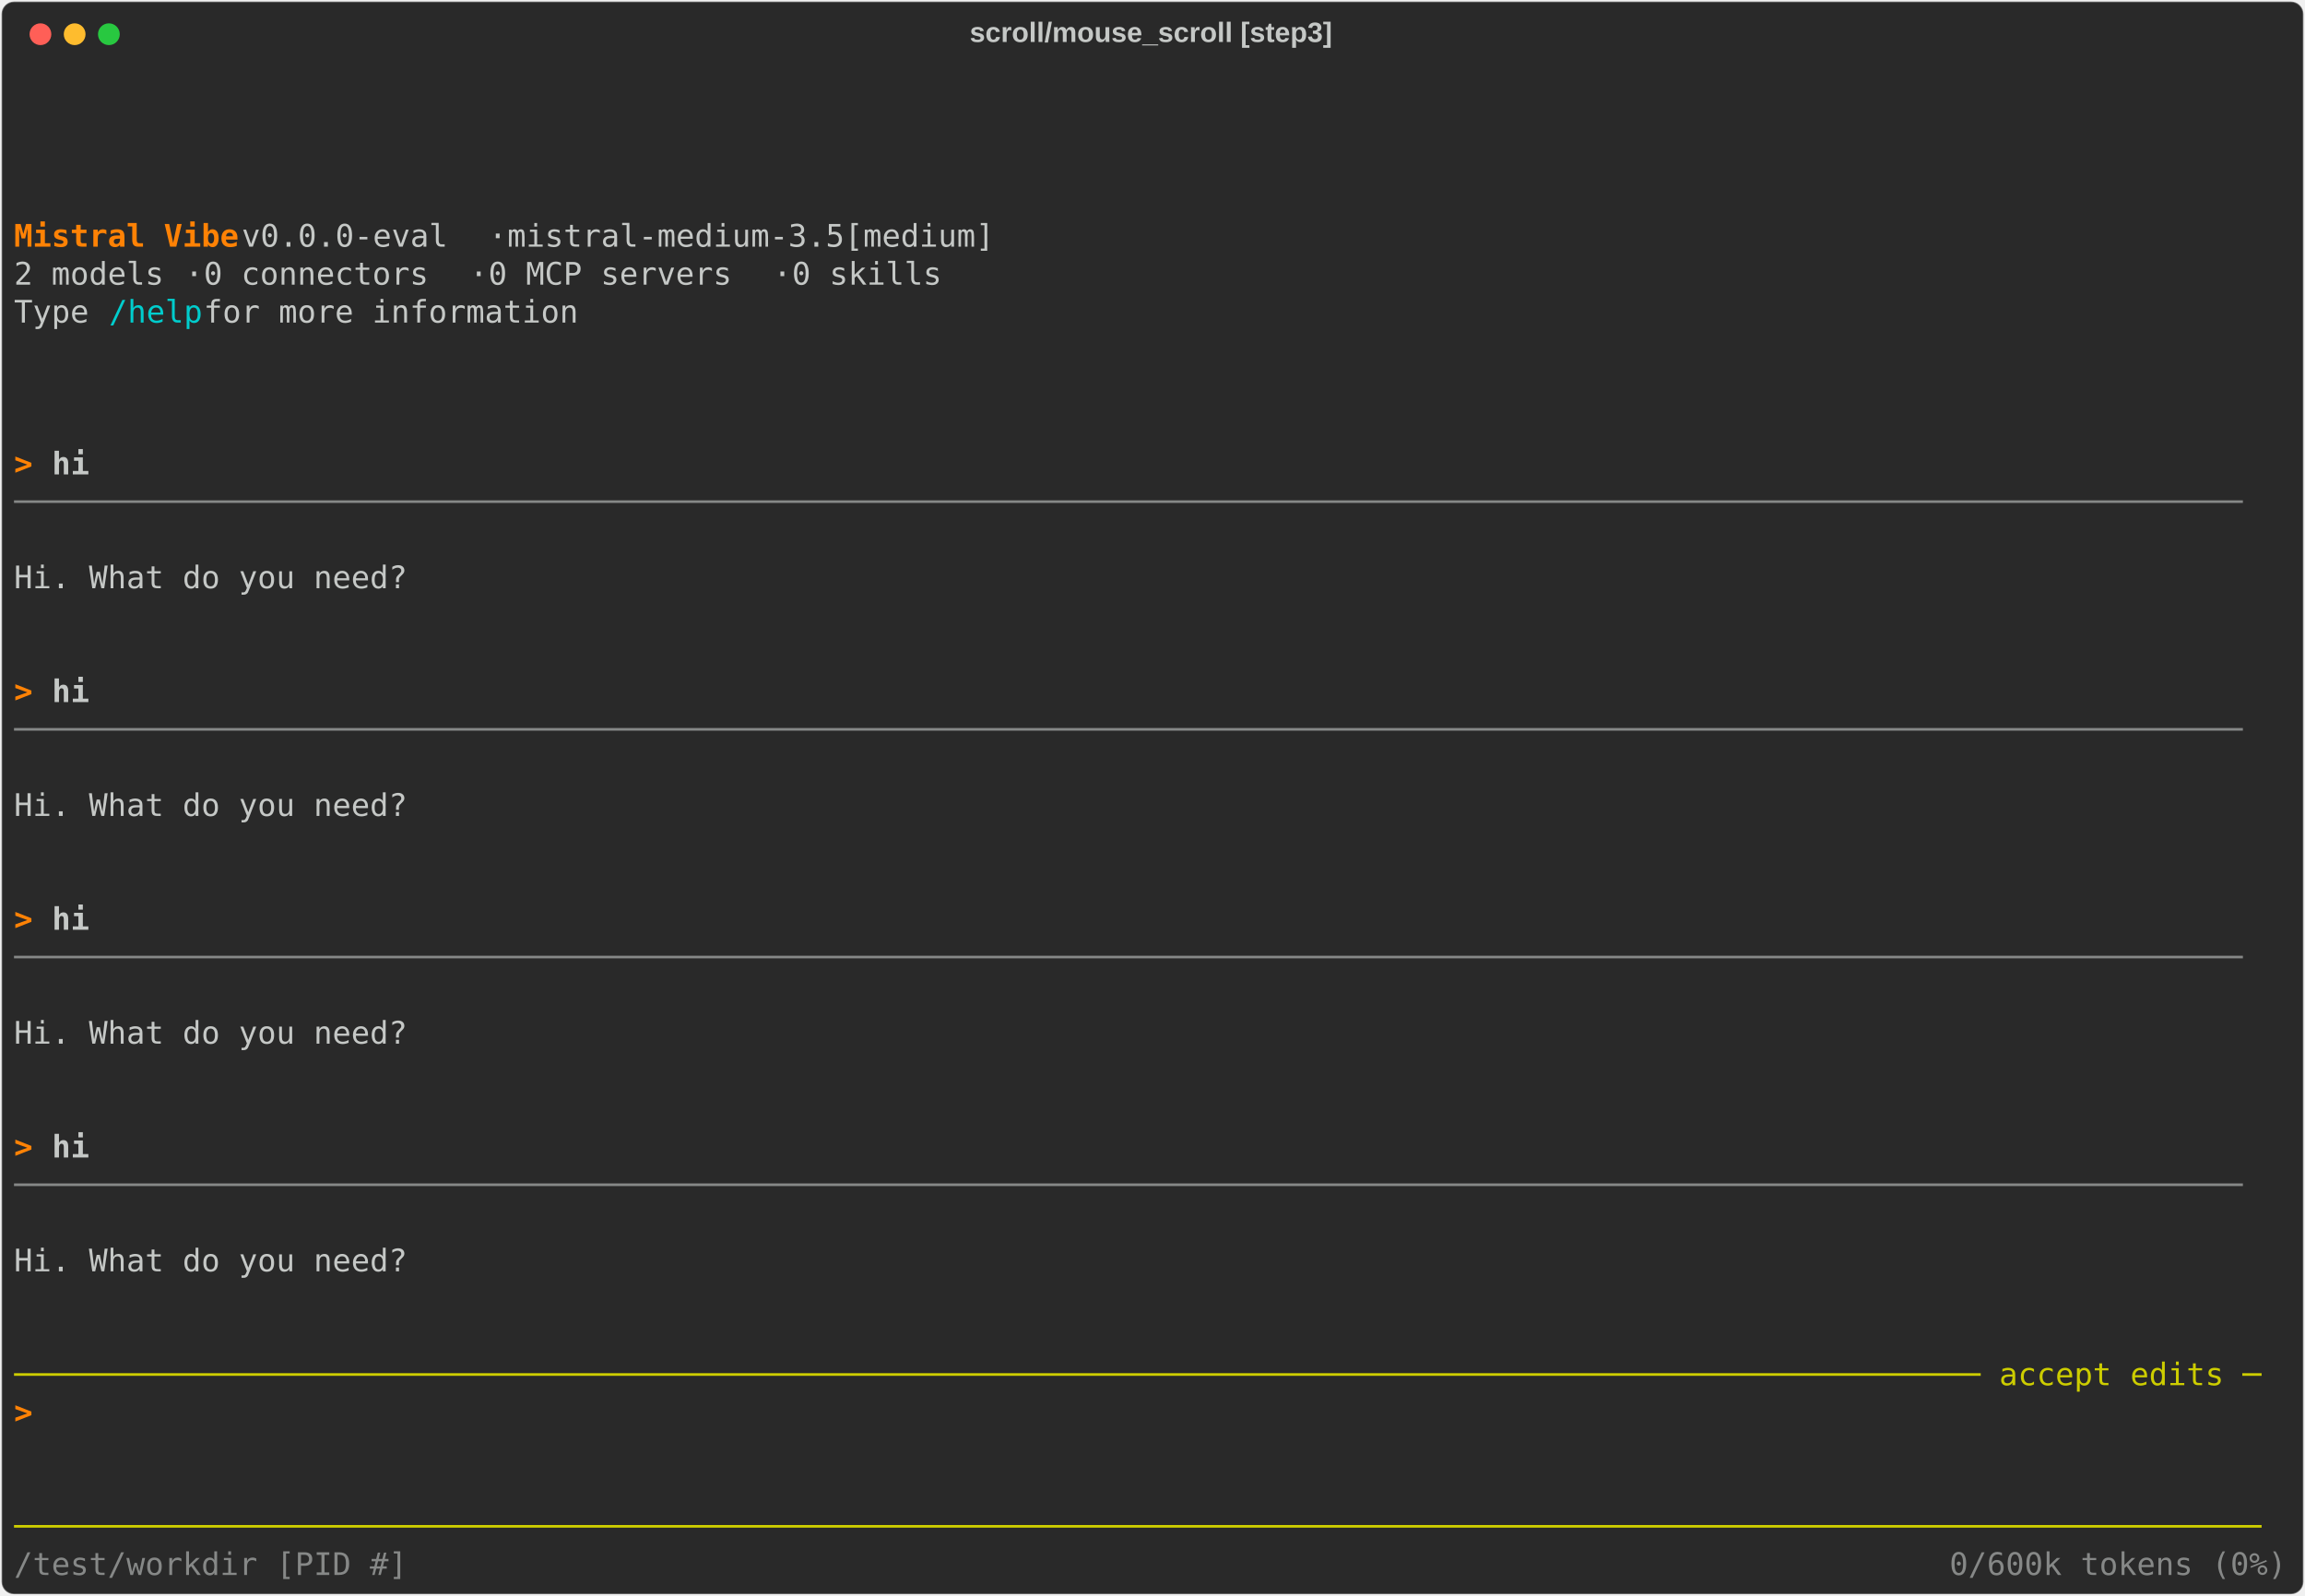
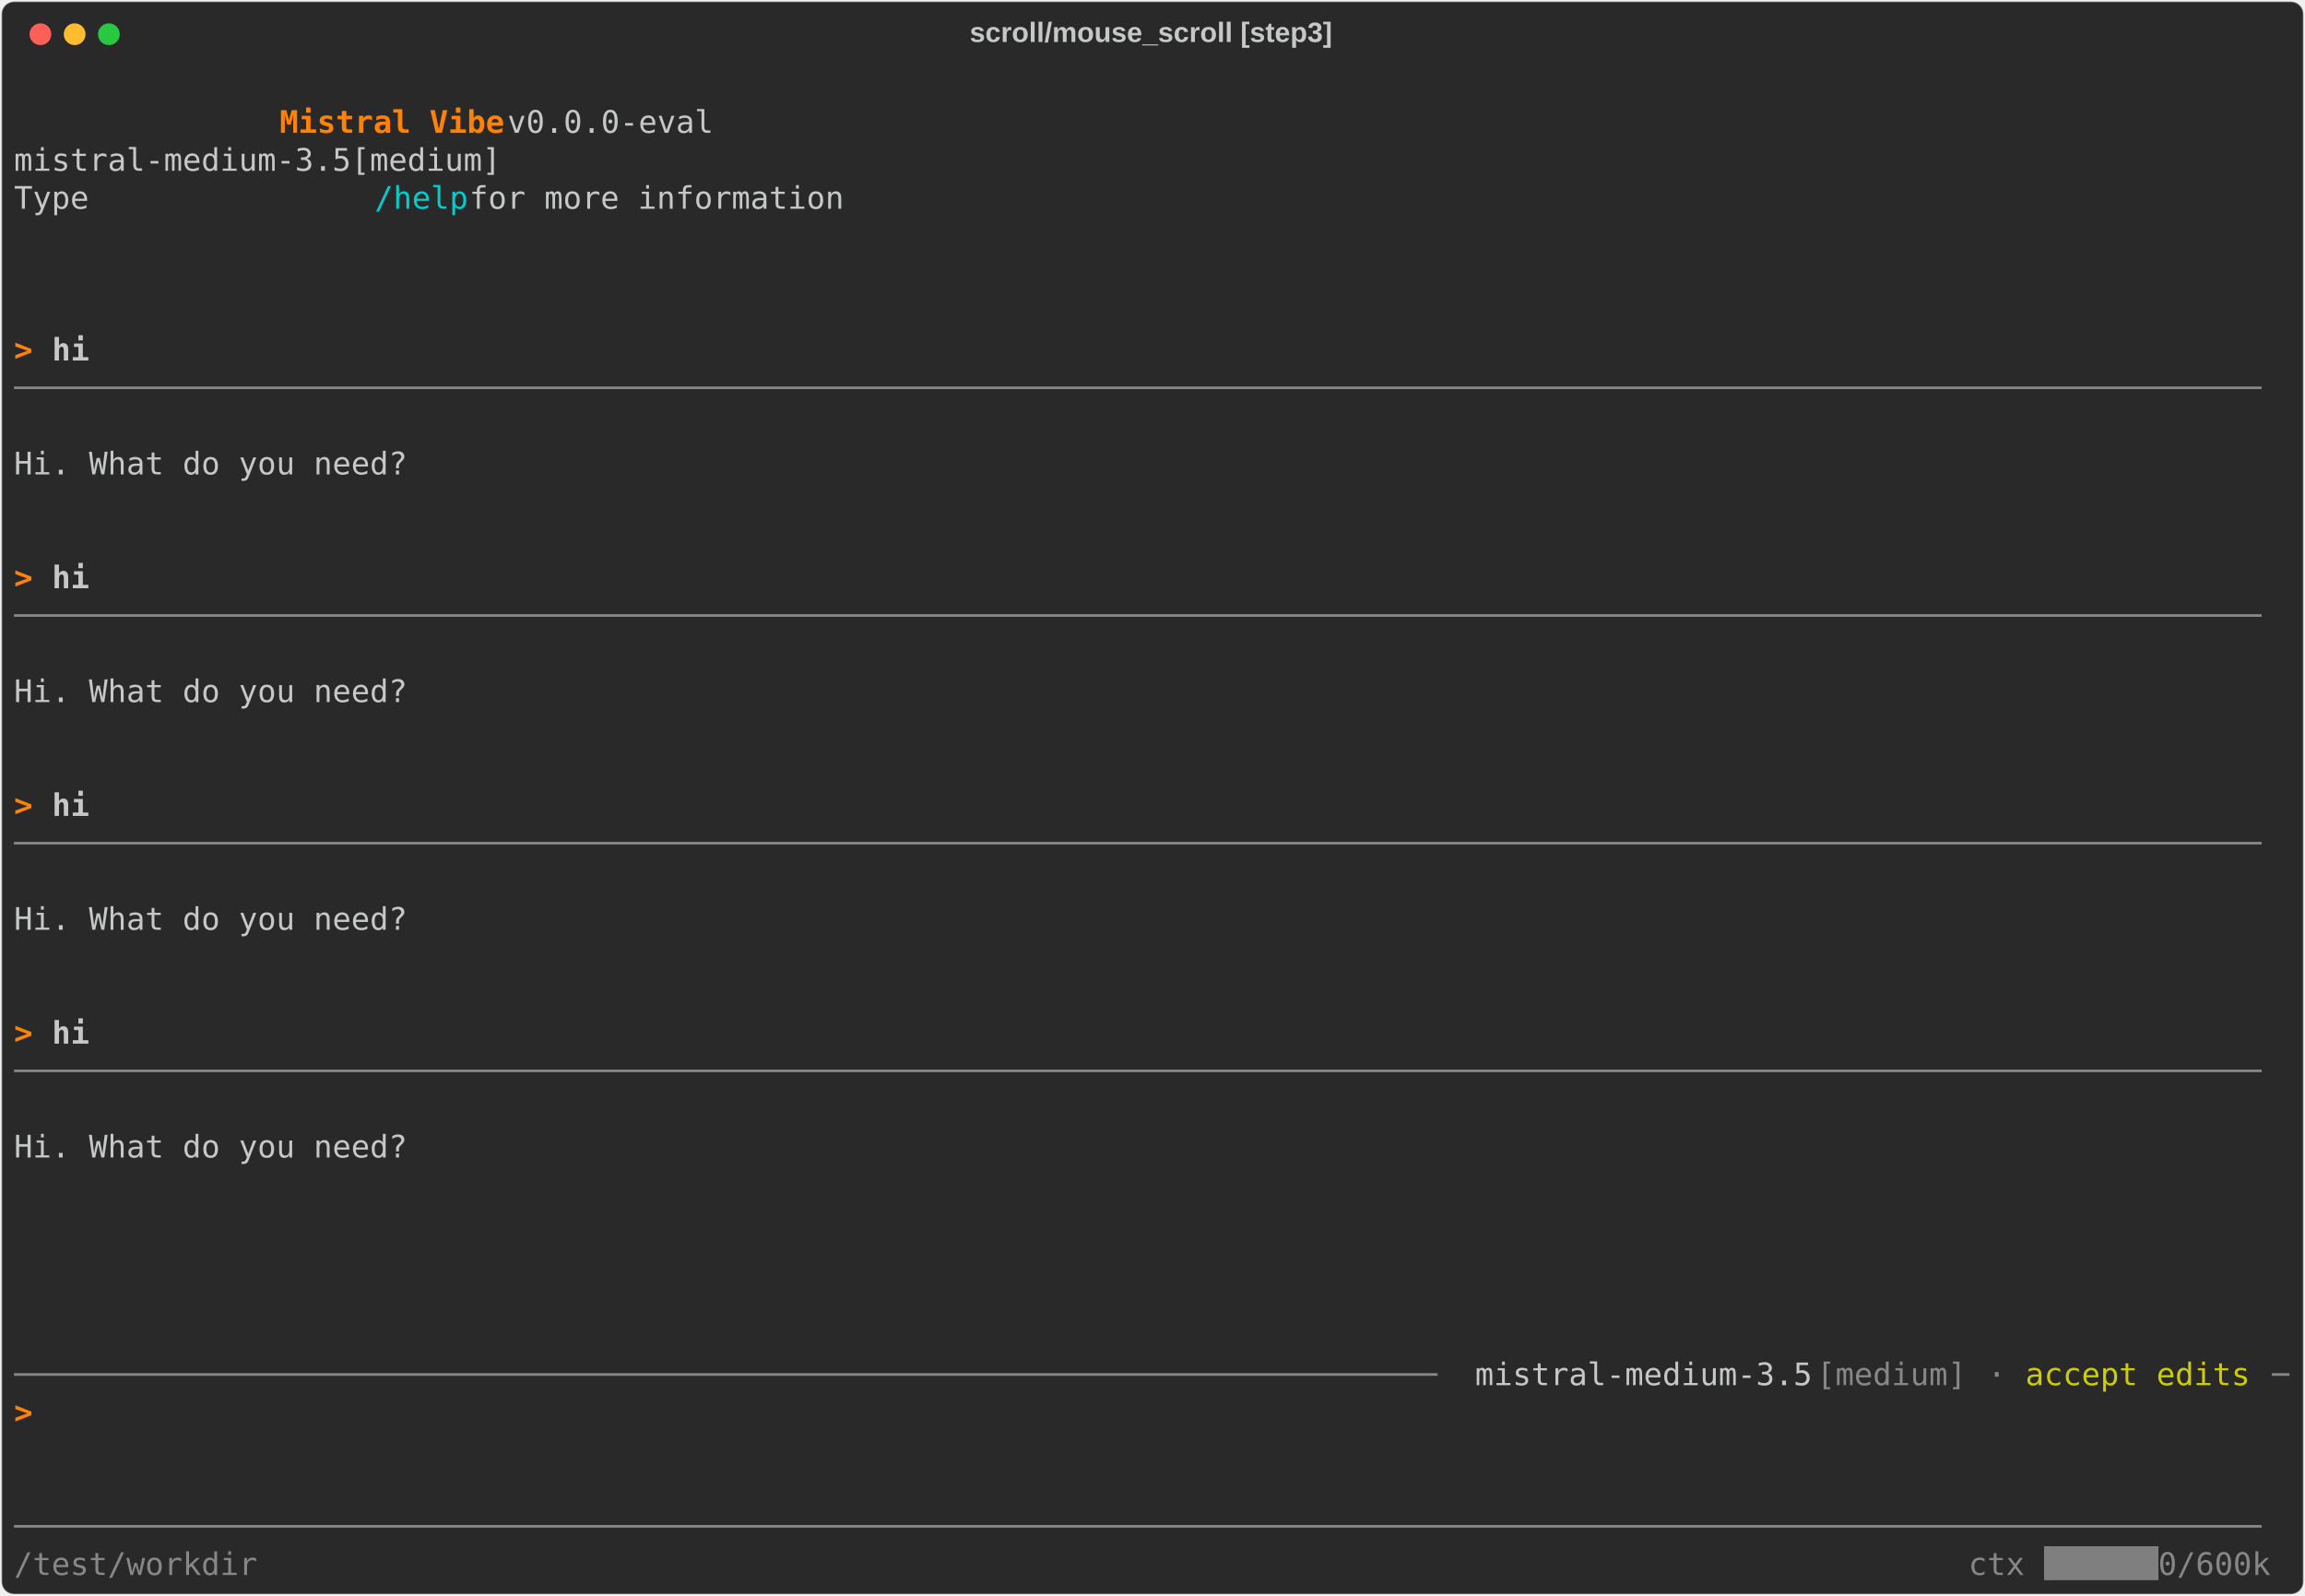
<svg xmlns="http://www.w3.org/2000/svg" class="rich-terminal" viewBox="0 0 1482 1026.0">
  <style>

    @font-face {
        font-family: "Fira Code";
        src: local("FiraCode-Regular"),
                url("https://cdnjs.cloudflare.com/ajax/libs/firacode/6.2.0/woff2/FiraCode-Regular.woff2") format("woff2"),
                url("https://cdnjs.cloudflare.com/ajax/libs/firacode/6.2.0/woff/FiraCode-Regular.woff") format("woff");
        font-style: normal;
        font-weight: 400;
    }
    @font-face {
        font-family: "Fira Code";
        src: local("FiraCode-Bold"),
                url("https://cdnjs.cloudflare.com/ajax/libs/firacode/6.2.0/woff2/FiraCode-Bold.woff2") format("woff2"),
                url("https://cdnjs.cloudflare.com/ajax/libs/firacode/6.2.0/woff/FiraCode-Bold.woff") format("woff");
        font-style: bold;
        font-weight: 700;
    }

    .vibe-matrix {
        font-family: Fira Code, monospace;
        font-size: 20px;
        line-height: 24.4px;
        font-variant-east-asian: full-width;
    }

    .vibe-title {
        font-size: 18px;
        font-weight: bold;
        font-family: arial;
    }

    .vibe-r1 { fill: #c5c8c6 }
- .vibe-r2 { fill: #ff8205;font-weight: bold }
+ .vibe-r2 { fill: #ff8204;font-weight: bold }
.vibe-r3 { fill: #00cdcd }
.vibe-r4 { fill: #c5c8c6;font-weight: bold }
.vibe-r5 { fill: #868887 }
.vibe-r6 { fill: #cdcd00 }
.vibe-r7 { fill: #000000 }
+ .vibe-r8 { fill: #ffffff }
    </style>
  <defs>
    <clipPath id="vibe-clip-terminal">
      <rect x="0" y="0" width="1463.0" height="975.0" />
    </clipPath>
    <clipPath id="vibe-line-0">
      <rect x="0" y="1.5" width="1464" height="24.65" />
    </clipPath>
    <clipPath id="vibe-line-1">
      <rect x="0" y="25.9" width="1464" height="24.65" />
    </clipPath>
    <clipPath id="vibe-line-2">
      <rect x="0" y="50.3" width="1464" height="24.65" />
    </clipPath>
    <clipPath id="vibe-line-3">
      <rect x="0" y="74.7" width="1464" height="24.65" />
    </clipPath>
    <clipPath id="vibe-line-4">
      <rect x="0" y="99.1" width="1464" height="24.65" />
    </clipPath>
    <clipPath id="vibe-line-5">
      <rect x="0" y="123.5" width="1464" height="24.65" />
    </clipPath>
    <clipPath id="vibe-line-6">
      <rect x="0" y="147.9" width="1464" height="24.65" />
    </clipPath>
    <clipPath id="vibe-line-7">
      <rect x="0" y="172.3" width="1464" height="24.65" />
    </clipPath>
    <clipPath id="vibe-line-8">
      <rect x="0" y="196.7" width="1464" height="24.65" />
    </clipPath>
    <clipPath id="vibe-line-9">
      <rect x="0" y="221.1" width="1464" height="24.65" />
    </clipPath>
    <clipPath id="vibe-line-10">
      <rect x="0" y="245.5" width="1464" height="24.65" />
    </clipPath>
    <clipPath id="vibe-line-11">
      <rect x="0" y="269.9" width="1464" height="24.65" />
    </clipPath>
    <clipPath id="vibe-line-12">
      <rect x="0" y="294.3" width="1464" height="24.65" />
    </clipPath>
    <clipPath id="vibe-line-13">
      <rect x="0" y="318.7" width="1464" height="24.65" />
    </clipPath>
    <clipPath id="vibe-line-14">
      <rect x="0" y="343.1" width="1464" height="24.65" />
    </clipPath>
    <clipPath id="vibe-line-15">
      <rect x="0" y="367.5" width="1464" height="24.65" />
    </clipPath>
    <clipPath id="vibe-line-16">
      <rect x="0" y="391.9" width="1464" height="24.65" />
    </clipPath>
    <clipPath id="vibe-line-17">
      <rect x="0" y="416.3" width="1464" height="24.65" />
    </clipPath>
    <clipPath id="vibe-line-18">
      <rect x="0" y="440.7" width="1464" height="24.65" />
    </clipPath>
    <clipPath id="vibe-line-19">
      <rect x="0" y="465.1" width="1464" height="24.65" />
    </clipPath>
    <clipPath id="vibe-line-20">
      <rect x="0" y="489.5" width="1464" height="24.65" />
    </clipPath>
    <clipPath id="vibe-line-21">
      <rect x="0" y="513.9" width="1464" height="24.65" />
    </clipPath>
    <clipPath id="vibe-line-22">
      <rect x="0" y="538.3" width="1464" height="24.65" />
    </clipPath>
    <clipPath id="vibe-line-23">
      <rect x="0" y="562.7" width="1464" height="24.65" />
    </clipPath>
    <clipPath id="vibe-line-24">
      <rect x="0" y="587.1" width="1464" height="24.65" />
    </clipPath>
    <clipPath id="vibe-line-25">
      <rect x="0" y="611.5" width="1464" height="24.65" />
    </clipPath>
    <clipPath id="vibe-line-26">
      <rect x="0" y="635.9" width="1464" height="24.65" />
    </clipPath>
    <clipPath id="vibe-line-27">
      <rect x="0" y="660.3" width="1464" height="24.65" />
    </clipPath>
    <clipPath id="vibe-line-28">
      <rect x="0" y="684.7" width="1464" height="24.65" />
    </clipPath>
    <clipPath id="vibe-line-29">
      <rect x="0" y="709.1" width="1464" height="24.65" />
    </clipPath>
    <clipPath id="vibe-line-30">
      <rect x="0" y="733.5" width="1464" height="24.65" />
    </clipPath>
    <clipPath id="vibe-line-31">
      <rect x="0" y="757.9" width="1464" height="24.65" />
    </clipPath>
    <clipPath id="vibe-line-32">
      <rect x="0" y="782.3" width="1464" height="24.65" />
    </clipPath>
    <clipPath id="vibe-line-33">
      <rect x="0" y="806.7" width="1464" height="24.65" />
    </clipPath>
    <clipPath id="vibe-line-34">
      <rect x="0" y="831.1" width="1464" height="24.65" />
    </clipPath>
    <clipPath id="vibe-line-35">
      <rect x="0" y="855.5" width="1464" height="24.65" />
    </clipPath>
    <clipPath id="vibe-line-36">
      <rect x="0" y="879.9" width="1464" height="24.65" />
    </clipPath>
    <clipPath id="vibe-line-37">
      <rect x="0" y="904.3" width="1464" height="24.65" />
    </clipPath>
    <clipPath id="vibe-line-38">
      <rect x="0" y="928.7" width="1464" height="24.65" />
    </clipPath>
  </defs>
  <rect fill="#292929" stroke="rgba(255,255,255,0.35)" stroke-width="1" x="1" y="1" width="1480" height="1024" rx="8" />
  <text class="vibe-title" fill="#c5c8c6" text-anchor="middle" x="740" y="27">scroll/mouse_scroll [step3]</text>
  <g transform="translate(26,22)">
    <circle cx="0" cy="0" r="7" fill="#ff5f57" />
    <circle cx="22" cy="0" r="7" fill="#febc2e" />
    <circle cx="44" cy="0" r="7" fill="#28c840" />
  </g>
  <g transform="translate(9, 41)" clip-path="url(#vibe-clip-terminal)">
+     <rect fill="#7f7f7f" x="1305.4" y="953.1" width="73.2" height="24.65" shape-rendering="crispEdges" />
    <g class="vibe-matrix">
      <text class="vibe-r1" x="1464" y="20" textLength="12.2" clip-path="url(#vibe-line-0)">
</text>
+       <text class="vibe-r2" x="170.8 183 195.2 207.4 219.6 231.8 244 256.2 268.4 280.6 292.8 305" y="44.4" clip-path="url(#vibe-line-1)" style="font-variant-ligatures:none;font-kerning:none">Mistral Vibe</text>
+       <text class="vibe-r1" x="317.2 329.4 341.6 353.8 366 378.2 390.4 402.6 414.8 427 439.2 451.4 463.6 475.8 488 500.2 512.4 524.6 536.8 549 561.2 573.4 585.6 597.8 610 622.2 634.4 646.6 658.8 671 683.2 695.4 707.6 719.8 732 744.2 756.4 768.6 780.8 793 805.2 817.4 829.6 841.8 854 866.2 878.4 890.6 902.8 915 927.2 939.4 951.6 963.8 976 988.2 1000.4 1012.6 1024.8 1037 1049.2 1061.4 1073.6 1085.8 1098 1110.2 1122.4 1134.6 1146.8 1159 1171.2 1183.4 1195.6 1207.8 1220 1232.2 1244.4 1256.6 1268.8 1281 1293.2 1305.4 1317.6 1329.8 1342 1354.2 1366.4 1378.6 1390.8 1403 1415.2 1427.4 1439.6 1451.8" y="44.4" clip-path="url(#vibe-line-1)" style="font-variant-ligatures:none;font-kerning:none"> v0.0.0-eval                                                                                  </text>
      <text class="vibe-r1" x="1464" y="44.4" textLength="12.2" clip-path="url(#vibe-line-1)">
</text>
+       <text class="vibe-r1" x="0 12.2 24.4 36.6 48.8 61 73.2 85.4 97.6 109.8 122 134.2 146.4 158.6 170.8 183 195.2 207.4 219.6 231.8 244 256.2 268.4 280.6 292.8 305 317.2 329.4 341.6 353.8 366 378.2 390.4 402.6 414.8 427 439.2 451.4 463.6 475.8 488 500.2 512.4 524.6 536.8 549 561.2 573.4 585.6 597.8 610 622.2 634.4 646.6 658.8 671 683.2 695.4 707.6 719.8 732 744.2 756.4 768.6 780.8 793 805.2 817.4 829.6 841.8 854 866.2 878.4 890.6 902.8 915 927.2 939.4 951.6 963.8 976 988.2 1000.4 1012.6 1024.8 1037 1049.2 1061.4 1073.6 1085.8 1098 1110.2 1122.4 1134.6 1146.8 1159 1171.2 1183.4 1195.6 1207.8 1220 1232.2 1244.4 1256.6 1268.8 1281 1293.2 1305.4 1317.6 1329.8 1342 1354.2 1366.4 1378.6 1390.8 1403 1415.2 1427.4 1439.6 1451.8" y="68.8" clip-path="url(#vibe-line-2)" style="font-variant-ligatures:none;font-kerning:none">              mistral-medium-3.5[medium]                                                                                </text>
      <text class="vibe-r1" x="1464" y="68.8" textLength="12.2" clip-path="url(#vibe-line-2)">
</text>
+       <text class="vibe-r1" x="0 12.2 24.4 36.6 48.8 61 73.2 85.4 97.6 109.8 122 134.2 146.4 158.6 170.8 183 195.2 207.4 219.6" y="93.2" clip-path="url(#vibe-line-3)" style="font-variant-ligatures:none;font-kerning:none">              Type </text>
+       <text class="vibe-r3" x="231.8 244 256.2 268.4 280.6" y="93.2" clip-path="url(#vibe-line-3)" style="font-variant-ligatures:none;font-kerning:none">/help</text>
+       <text class="vibe-r1" x="292.8 305 317.2 329.4 341.6 353.8 366 378.2 390.4 402.6 414.8 427 439.2 451.4 463.6 475.8 488 500.2 512.4 524.6 536.8 549 561.2 573.4 585.6 597.8 610 622.2 634.4 646.6 658.8 671 683.2 695.4 707.6 719.8 732 744.2 756.4 768.6 780.8 793 805.2 817.4 829.6 841.8 854 866.2 878.4 890.6 902.8 915 927.2 939.4 951.6 963.8 976 988.2 1000.4 1012.6 1024.8 1037 1049.2 1061.4 1073.6 1085.8 1098 1110.2 1122.4 1134.6 1146.8 1159 1171.2 1183.4 1195.6 1207.8 1220 1232.2 1244.4 1256.6 1268.8 1281 1293.2 1305.4 1317.6 1329.8 1342 1354.2 1366.4 1378.6 1390.8 1403 1415.2 1427.4 1439.6 1451.8" y="93.2" clip-path="url(#vibe-line-3)" style="font-variant-ligatures:none;font-kerning:none"> for more information                                                                           </text>
      <text class="vibe-r1" x="1464" y="93.2" textLength="12.2" clip-path="url(#vibe-line-3)">
</text>
-       <text class="vibe-r2" x="0 12.2 24.4 36.6 48.8 61 73.2 85.4 97.6 109.8 122 134.2" y="117.6" clip-path="url(#vibe-line-4)" style="font-variant-ligatures:none;font-kerning:none">Mistral Vibe</text>
-       <text class="vibe-r1" x="146.4 158.6 170.8 183 195.2 207.4 219.6 231.8 244 256.2 268.4 280.6 292.8" y="117.6" clip-path="url(#vibe-line-4)" style="font-variant-ligatures:none;font-kerning:none"> v0.0.0-eval </text>
-       <text class="vibe-r1" x="305" y="117.6" textLength="12.2" clip-path="url(#vibe-line-4)">·</text>
-       <text class="vibe-r1" x="317.2 329.4 341.6 353.8 366 378.2 390.4 402.6 414.8 427 439.2 451.4 463.6 475.8 488 500.2 512.4 524.6 536.8 549 561.2 573.4 585.6 597.8 610 622.2 634.4 646.6 658.8 671 683.2 695.4 707.6 719.8 732 744.2 756.4 768.6 780.8 793 805.2 817.4 829.6 841.8 854 866.2 878.4 890.6 902.8 915 927.2 939.4 951.6 963.8 976 988.2 1000.4 1012.6 1024.8 1037 1049.2 1061.4 1073.6 1085.8 1098 1110.2 1122.4 1134.6 1146.8 1159 1171.2 1183.4 1195.6 1207.8 1220 1232.2 1244.4 1256.6 1268.8 1281 1293.2 1305.4 1317.6 1329.8 1342 1354.2 1366.4 1378.6 1390.8 1403 1415.2 1427.4 1439.6 1451.8" y="117.6" clip-path="url(#vibe-line-4)" style="font-variant-ligatures:none;font-kerning:none"> mistral-medium-3.5[medium]                                                                   </text>
      <text class="vibe-r1" x="1464" y="117.6" textLength="12.2" clip-path="url(#vibe-line-4)">
</text>
-       <text class="vibe-r1" x="0 12.2 24.4 36.6 48.8 61 73.2 85.4 97.6" y="142" clip-path="url(#vibe-line-5)" style="font-variant-ligatures:none;font-kerning:none">2 models </text>
-       <text class="vibe-r1" x="109.8" y="142" textLength="12.2" clip-path="url(#vibe-line-5)">·</text>
-       <text class="vibe-r1" x="122 134.2 146.4 158.6 170.8 183 195.2 207.4 219.6 231.8 244 256.2 268.4 280.6" y="142" clip-path="url(#vibe-line-5)" style="font-variant-ligatures:none;font-kerning:none"> 0 connectors </text>
-       <text class="vibe-r1" x="292.8" y="142" textLength="12.2" clip-path="url(#vibe-line-5)">·</text>
-       <text class="vibe-r1" x="305 317.2 329.4 341.6 353.8 366 378.2 390.4 402.6 414.8 427 439.2 451.4 463.6 475.8" y="142" clip-path="url(#vibe-line-5)" style="font-variant-ligatures:none;font-kerning:none"> 0 MCP servers </text>
-       <text class="vibe-r1" x="488" y="142" textLength="12.2" clip-path="url(#vibe-line-5)">·</text>
-       <text class="vibe-r1" x="500.2 512.4 524.6 536.8 549 561.2 573.4 585.6 597.8 610 622.2 634.4 646.6 658.8 671 683.2 695.4 707.6 719.8 732 744.2 756.4 768.6 780.8 793 805.2 817.4 829.6 841.8 854 866.2 878.4 890.6 902.8 915 927.2 939.4 951.6 963.8 976 988.2 1000.4 1012.6 1024.8 1037 1049.2 1061.4 1073.6 1085.8 1098 1110.2 1122.4 1134.6 1146.8 1159 1171.2 1183.4 1195.6 1207.8 1220 1232.2 1244.4 1256.6 1268.8 1281 1293.2 1305.4 1317.6 1329.8 1342 1354.2 1366.4 1378.6 1390.8 1403 1415.2 1427.4 1439.6 1451.8" y="142" clip-path="url(#vibe-line-5)" style="font-variant-ligatures:none;font-kerning:none"> 0 skills                                                                      </text>
      <text class="vibe-r1" x="1464" y="142" textLength="12.2" clip-path="url(#vibe-line-5)">
</text>
-       <text class="vibe-r1" x="0 12.2 24.4 36.6 48.8" y="166.4" clip-path="url(#vibe-line-6)" style="font-variant-ligatures:none;font-kerning:none">Type </text>
-       <text class="vibe-r3" x="61 73.2 85.4 97.6 109.8" y="166.4" clip-path="url(#vibe-line-6)" style="font-variant-ligatures:none;font-kerning:none">/help</text>
-       <text class="vibe-r1" x="122 134.2 146.4 158.6 170.8 183 195.2 207.4 219.6 231.8 244 256.2 268.4 280.6 292.8 305 317.2 329.4 341.6 353.8 366 378.2 390.4 402.6 414.8 427 439.2 451.4 463.6 475.8 488 500.2 512.4 524.6 536.8 549 561.2 573.4 585.6 597.8 610 622.2 634.4 646.6 658.8 671 683.2 695.4 707.6 719.8 732 744.2 756.4 768.6 780.8 793 805.2 817.4 829.6 841.8 854 866.2 878.4 890.6 902.8 915 927.2 939.4 951.6 963.8 976 988.2 1000.4 1012.6 1024.8 1037 1049.2 1061.4 1073.6 1085.8 1098 1110.2 1122.4 1134.6 1146.8 1159 1171.2 1183.4 1195.6 1207.8 1220 1232.2 1244.4 1256.6 1268.8 1281 1293.2 1305.4 1317.6 1329.8 1342 1354.2 1366.4 1378.6 1390.8 1403 1415.2 1427.4 1439.6 1451.8" y="166.4" clip-path="url(#vibe-line-6)" style="font-variant-ligatures:none;font-kerning:none"> for more information                                                                                         </text>
      <text class="vibe-r1" x="1464" y="166.4" textLength="12.2" clip-path="url(#vibe-line-6)">
</text>
+       <text class="vibe-r2" x="0 12.2" y="190.8" clip-path="url(#vibe-line-7)" style="font-variant-ligatures:none;font-kerning:none">&gt; </text>
+       <text class="vibe-r4" x="24.4 36.6" y="190.8" clip-path="url(#vibe-line-7)" style="font-variant-ligatures:none;font-kerning:none">hi</text>
      <text class="vibe-r1" x="1464" y="190.8" textLength="12.2" clip-path="url(#vibe-line-7)">
</text>
+       <text class="vibe-r5" x="0 12.2 24.4 36.6 48.8 61 73.2 85.4 97.6 109.8 122 134.2 146.4 158.6 170.8 183 195.2 207.4 219.6 231.8 244 256.2 268.4 280.6 292.8 305 317.2 329.4 341.6 353.8 366 378.2 390.4 402.6 414.8 427 439.2 451.4 463.6 475.8 488 500.2 512.4 524.6 536.8 549 561.2 573.4 585.6 597.8 610 622.2 634.4 646.6 658.8 671 683.2 695.4 707.6 719.8 732 744.2 756.4 768.6 780.8 793 805.2 817.4 829.6 841.8 854 866.2 878.4 890.6 902.8 915 927.2 939.4 951.6 963.8 976 988.2 1000.4 1012.6 1024.8 1037 1049.2 1061.4 1073.6 1085.8 1098 1110.2 1122.4 1134.6 1146.8 1159 1171.2 1183.4 1195.6 1207.8 1220 1232.2 1244.4 1256.6 1268.8 1281 1293.2 1305.4 1317.6 1329.8 1342 1354.2 1366.4 1378.6 1390.8 1403 1415.2 1427.4 1439.6 1451.8" y="215.2" clip-path="url(#vibe-line-8)" style="font-variant-ligatures:none;font-kerning:none">────────────────────────────────────────────────────────────────────────────────────────────────────────────────────────</text>
      <text class="vibe-r1" x="1464" y="215.2" textLength="12.2" clip-path="url(#vibe-line-8)">
</text>
      <text class="vibe-r1" x="1464" y="239.6" textLength="12.2" clip-path="url(#vibe-line-9)">
</text>
-       <text class="vibe-r2" x="0 12.2" y="264" clip-path="url(#vibe-line-10)" style="font-variant-ligatures:none;font-kerning:none">&gt; </text>
-       <text class="vibe-r4" x="24.4 36.6" y="264" clip-path="url(#vibe-line-10)" style="font-variant-ligatures:none;font-kerning:none">hi</text>
+       <text class="vibe-r1" x="0 12.2 24.4 36.6 48.8 61 73.2 85.4 97.6 109.8 122 134.2 146.4 158.6 170.8 183 195.2 207.4 219.6 231.8 244 256.2 268.4 280.6 292.8 305 317.2 329.4 341.6 353.8 366 378.2 390.4 402.6 414.8 427 439.2 451.4 463.6 475.8 488 500.2 512.4 524.6 536.8 549 561.2 573.4 585.6 597.8 610 622.2 634.4 646.6 658.8 671 683.2 695.4 707.6 719.8 732 744.2 756.4 768.6 780.8 793 805.2 817.4 829.6 841.8 854 866.2 878.4 890.6 902.8 915 927.2 939.4 951.6 963.8 976 988.2 1000.4 1012.6 1024.8 1037 1049.2 1061.4 1073.6 1085.8 1098 1110.2 1122.4 1134.6 1146.8 1159 1171.2 1183.4 1195.6 1207.8 1220 1232.2 1244.4 1256.6 1268.8 1281 1293.2 1305.4 1317.6 1329.8 1342 1354.2 1366.4 1378.6 1390.8 1403 1415.2 1427.4 1439.6 1451.8" y="264" clip-path="url(#vibe-line-10)" style="font-variant-ligatures:none;font-kerning:none">  Hi. What do you need?                                                                                                 </text>
      <text class="vibe-r1" x="1464" y="264" textLength="12.2" clip-path="url(#vibe-line-10)">
</text>
-       <text class="vibe-r5" x="0 12.2 24.4 36.6 48.8 61 73.2 85.4 97.6 109.8 122 134.2 146.4 158.6 170.8 183 195.2 207.4 219.6 231.8 244 256.2 268.4 280.6 292.8 305 317.2 329.4 341.6 353.8 366 378.2 390.4 402.6 414.8 427 439.2 451.4 463.6 475.8 488 500.2 512.4 524.6 536.8 549 561.2 573.4 585.6 597.8 610 622.2 634.4 646.6 658.8 671 683.2 695.4 707.6 719.8 732 744.2 756.4 768.6 780.8 793 805.2 817.4 829.6 841.8 854 866.2 878.4 890.6 902.8 915 927.2 939.4 951.6 963.8 976 988.2 1000.4 1012.6 1024.8 1037 1049.2 1061.4 1073.6 1085.8 1098 1110.2 1122.4 1134.6 1146.8 1159 1171.2 1183.4 1195.6 1207.8 1220 1232.2 1244.4 1256.6 1268.8 1281 1293.2 1305.4 1317.6 1329.8 1342 1354.2 1366.4 1378.6 1390.8 1403 1415.2 1427.4 1439.6" y="288.4" clip-path="url(#vibe-line-11)" style="font-variant-ligatures:none;font-kerning:none">───────────────────────────────────────────────────────────────────────────────────────────────────────────────────────</text>
      <text class="vibe-r1" x="1464" y="288.4" textLength="12.2" clip-path="url(#vibe-line-11)">
</text>
      <text class="vibe-r1" x="1464" y="312.8" textLength="12.2" clip-path="url(#vibe-line-12)">
</text>
-       <text class="vibe-r1" x="0 12.2 24.4 36.6 48.8 61 73.2 85.4 97.6 109.8 122 134.2 146.4 158.6 170.8 183 195.2 207.4 219.6 231.8 244 256.2 268.4 280.6 292.8 305 317.2 329.4 341.6 353.8 366 378.2 390.4 402.6 414.8 427 439.2 451.4 463.6 475.8 488 500.2 512.4 524.6 536.8 549 561.2 573.4 585.6 597.8 610 622.2 634.4 646.6 658.8 671 683.2 695.4 707.6 719.8 732 744.2 756.4 768.6 780.8 793 805.2 817.4 829.6 841.8 854 866.2 878.4 890.6 902.8 915 927.2 939.4 951.6 963.8 976 988.2 1000.4 1012.6 1024.8 1037 1049.2 1061.4 1073.6 1085.8 1098 1110.2 1122.4 1134.6 1146.8 1159 1171.2 1183.4 1195.6 1207.8 1220 1232.2 1244.4 1256.6 1268.8 1281 1293.2 1305.4 1317.6 1329.8 1342 1354.2 1366.4 1378.6 1390.8 1403 1415.2 1427.4 1439.6 1451.8" y="337.2" clip-path="url(#vibe-line-13)" style="font-variant-ligatures:none;font-kerning:none">  Hi. What do you need?                                                                                                 </text>
+       <text class="vibe-r2" x="0 12.2" y="337.2" clip-path="url(#vibe-line-13)" style="font-variant-ligatures:none;font-kerning:none">&gt; </text>
+       <text class="vibe-r4" x="24.4 36.6" y="337.2" clip-path="url(#vibe-line-13)" style="font-variant-ligatures:none;font-kerning:none">hi</text>
      <text class="vibe-r1" x="1464" y="337.2" textLength="12.2" clip-path="url(#vibe-line-13)">
</text>
+       <text class="vibe-r5" x="0 12.2 24.4 36.6 48.8 61 73.2 85.4 97.6 109.8 122 134.2 146.4 158.6 170.8 183 195.2 207.4 219.6 231.8 244 256.2 268.4 280.6 292.8 305 317.2 329.4 341.6 353.8 366 378.2 390.4 402.6 414.8 427 439.2 451.4 463.6 475.8 488 500.2 512.4 524.6 536.8 549 561.2 573.4 585.6 597.8 610 622.2 634.4 646.6 658.8 671 683.2 695.4 707.6 719.8 732 744.2 756.4 768.6 780.8 793 805.2 817.4 829.6 841.8 854 866.2 878.4 890.6 902.8 915 927.2 939.4 951.6 963.8 976 988.2 1000.4 1012.6 1024.8 1037 1049.2 1061.4 1073.6 1085.8 1098 1110.2 1122.4 1134.6 1146.8 1159 1171.2 1183.4 1195.6 1207.8 1220 1232.2 1244.4 1256.6 1268.8 1281 1293.2 1305.4 1317.6 1329.8 1342 1354.2 1366.4 1378.6 1390.8 1403 1415.2 1427.4 1439.6 1451.8" y="361.6" clip-path="url(#vibe-line-14)" style="font-variant-ligatures:none;font-kerning:none">────────────────────────────────────────────────────────────────────────────────────────────────────────────────────────</text>
      <text class="vibe-r1" x="1464" y="361.6" textLength="12.2" clip-path="url(#vibe-line-14)">
</text>
      <text class="vibe-r1" x="1464" y="386" textLength="12.2" clip-path="url(#vibe-line-15)">
</text>
-       <text class="vibe-r2" x="0 12.2" y="410.4" clip-path="url(#vibe-line-16)" style="font-variant-ligatures:none;font-kerning:none">&gt; </text>
-       <text class="vibe-r4" x="24.4 36.6" y="410.4" clip-path="url(#vibe-line-16)" style="font-variant-ligatures:none;font-kerning:none">hi</text>
+       <text class="vibe-r1" x="0 12.2 24.4 36.6 48.8 61 73.2 85.4 97.6 109.8 122 134.2 146.4 158.6 170.8 183 195.2 207.4 219.6 231.8 244 256.2 268.4 280.6 292.8 305 317.2 329.4 341.6 353.8 366 378.2 390.4 402.6 414.8 427 439.2 451.4 463.6 475.8 488 500.2 512.4 524.6 536.8 549 561.2 573.4 585.6 597.8 610 622.2 634.4 646.6 658.8 671 683.2 695.4 707.6 719.8 732 744.2 756.4 768.6 780.8 793 805.2 817.4 829.6 841.8 854 866.2 878.4 890.6 902.8 915 927.2 939.4 951.6 963.8 976 988.2 1000.4 1012.6 1024.8 1037 1049.2 1061.4 1073.6 1085.8 1098 1110.2 1122.4 1134.6 1146.8 1159 1171.2 1183.4 1195.6 1207.8 1220 1232.2 1244.4 1256.6 1268.8 1281 1293.2 1305.4 1317.6 1329.8 1342 1354.2 1366.4 1378.6 1390.8 1403 1415.2 1427.4 1439.6 1451.8" y="410.4" clip-path="url(#vibe-line-16)" style="font-variant-ligatures:none;font-kerning:none">  Hi. What do you need?                                                                                                 </text>
      <text class="vibe-r1" x="1464" y="410.4" textLength="12.2" clip-path="url(#vibe-line-16)">
</text>
-       <text class="vibe-r5" x="0 12.2 24.4 36.6 48.8 61 73.2 85.4 97.6 109.8 122 134.2 146.4 158.6 170.8 183 195.2 207.4 219.6 231.8 244 256.2 268.4 280.6 292.8 305 317.2 329.4 341.6 353.8 366 378.2 390.4 402.6 414.8 427 439.2 451.4 463.6 475.8 488 500.2 512.4 524.6 536.8 549 561.2 573.4 585.6 597.8 610 622.2 634.4 646.6 658.8 671 683.2 695.4 707.6 719.8 732 744.2 756.4 768.6 780.8 793 805.2 817.4 829.6 841.8 854 866.2 878.4 890.6 902.8 915 927.2 939.4 951.6 963.8 976 988.2 1000.4 1012.6 1024.8 1037 1049.2 1061.4 1073.6 1085.8 1098 1110.2 1122.4 1134.6 1146.8 1159 1171.2 1183.4 1195.6 1207.8 1220 1232.2 1244.4 1256.6 1268.8 1281 1293.2 1305.4 1317.6 1329.8 1342 1354.2 1366.4 1378.6 1390.8 1403 1415.2 1427.4 1439.6" y="434.8" clip-path="url(#vibe-line-17)" style="font-variant-ligatures:none;font-kerning:none">───────────────────────────────────────────────────────────────────────────────────────────────────────────────────────</text>
      <text class="vibe-r1" x="1464" y="434.8" textLength="12.2" clip-path="url(#vibe-line-17)">
</text>
      <text class="vibe-r1" x="1464" y="459.2" textLength="12.2" clip-path="url(#vibe-line-18)">
</text>
-       <text class="vibe-r1" x="0 12.2 24.4 36.6 48.8 61 73.2 85.4 97.6 109.8 122 134.2 146.4 158.6 170.8 183 195.2 207.4 219.6 231.8 244 256.2 268.4 280.6 292.8 305 317.2 329.4 341.6 353.8 366 378.2 390.4 402.6 414.8 427 439.2 451.4 463.6 475.8 488 500.2 512.4 524.6 536.8 549 561.2 573.4 585.6 597.8 610 622.2 634.4 646.6 658.8 671 683.2 695.4 707.6 719.8 732 744.2 756.4 768.6 780.8 793 805.2 817.4 829.6 841.8 854 866.2 878.4 890.6 902.8 915 927.2 939.4 951.6 963.8 976 988.2 1000.4 1012.6 1024.8 1037 1049.2 1061.4 1073.6 1085.8 1098 1110.2 1122.4 1134.6 1146.8 1159 1171.2 1183.4 1195.6 1207.8 1220 1232.2 1244.4 1256.6 1268.8 1281 1293.2 1305.4 1317.6 1329.8 1342 1354.2 1366.4 1378.6 1390.8 1403 1415.2 1427.4 1439.6 1451.8" y="483.6" clip-path="url(#vibe-line-19)" style="font-variant-ligatures:none;font-kerning:none">  Hi. What do you need?                                                                                                 </text>
+       <text class="vibe-r2" x="0 12.2" y="483.6" clip-path="url(#vibe-line-19)" style="font-variant-ligatures:none;font-kerning:none">&gt; </text>
+       <text class="vibe-r4" x="24.4 36.6" y="483.6" clip-path="url(#vibe-line-19)" style="font-variant-ligatures:none;font-kerning:none">hi</text>
      <text class="vibe-r1" x="1464" y="483.6" textLength="12.2" clip-path="url(#vibe-line-19)">
</text>
+       <text class="vibe-r5" x="0 12.2 24.4 36.6 48.8 61 73.2 85.4 97.6 109.8 122 134.2 146.4 158.6 170.8 183 195.2 207.4 219.6 231.8 244 256.2 268.4 280.6 292.8 305 317.2 329.4 341.6 353.8 366 378.2 390.4 402.6 414.8 427 439.2 451.4 463.6 475.8 488 500.2 512.4 524.6 536.8 549 561.2 573.4 585.6 597.8 610 622.2 634.4 646.6 658.8 671 683.2 695.4 707.6 719.8 732 744.2 756.4 768.6 780.8 793 805.2 817.4 829.6 841.8 854 866.2 878.4 890.6 902.8 915 927.2 939.4 951.6 963.8 976 988.2 1000.4 1012.6 1024.8 1037 1049.2 1061.4 1073.6 1085.8 1098 1110.2 1122.4 1134.6 1146.8 1159 1171.2 1183.4 1195.6 1207.8 1220 1232.2 1244.4 1256.6 1268.8 1281 1293.2 1305.4 1317.6 1329.8 1342 1354.2 1366.4 1378.6 1390.8 1403 1415.2 1427.4 1439.6 1451.8" y="508" clip-path="url(#vibe-line-20)" style="font-variant-ligatures:none;font-kerning:none">────────────────────────────────────────────────────────────────────────────────────────────────────────────────────────</text>
      <text class="vibe-r1" x="1464" y="508" textLength="12.2" clip-path="url(#vibe-line-20)">
</text>
      <text class="vibe-r1" x="1464" y="532.4" textLength="12.2" clip-path="url(#vibe-line-21)">
</text>
-       <text class="vibe-r2" x="0 12.2" y="556.8" clip-path="url(#vibe-line-22)" style="font-variant-ligatures:none;font-kerning:none">&gt; </text>
-       <text class="vibe-r4" x="24.4 36.6" y="556.8" clip-path="url(#vibe-line-22)" style="font-variant-ligatures:none;font-kerning:none">hi</text>
+       <text class="vibe-r1" x="0 12.2 24.4 36.6 48.8 61 73.2 85.4 97.6 109.8 122 134.2 146.4 158.6 170.8 183 195.2 207.4 219.6 231.8 244 256.2 268.4 280.6 292.8 305 317.2 329.4 341.6 353.8 366 378.2 390.4 402.6 414.8 427 439.2 451.4 463.6 475.8 488 500.2 512.4 524.6 536.8 549 561.2 573.4 585.6 597.8 610 622.2 634.4 646.6 658.8 671 683.2 695.4 707.6 719.8 732 744.2 756.4 768.6 780.8 793 805.2 817.4 829.6 841.8 854 866.2 878.4 890.6 902.8 915 927.2 939.4 951.6 963.8 976 988.2 1000.4 1012.6 1024.8 1037 1049.2 1061.4 1073.6 1085.8 1098 1110.2 1122.4 1134.6 1146.8 1159 1171.2 1183.4 1195.6 1207.8 1220 1232.2 1244.4 1256.6 1268.8 1281 1293.2 1305.4 1317.6 1329.8 1342 1354.2 1366.4 1378.6 1390.8 1403 1415.2 1427.4 1439.6 1451.8" y="556.8" clip-path="url(#vibe-line-22)" style="font-variant-ligatures:none;font-kerning:none">  Hi. What do you need?                                                                                                 </text>
      <text class="vibe-r1" x="1464" y="556.8" textLength="12.2" clip-path="url(#vibe-line-22)">
</text>
-       <text class="vibe-r5" x="0 12.2 24.4 36.6 48.8 61 73.2 85.4 97.6 109.8 122 134.2 146.4 158.6 170.8 183 195.2 207.4 219.6 231.8 244 256.2 268.4 280.6 292.8 305 317.2 329.4 341.6 353.8 366 378.2 390.4 402.6 414.8 427 439.2 451.4 463.6 475.8 488 500.2 512.4 524.6 536.8 549 561.2 573.4 585.6 597.8 610 622.2 634.4 646.6 658.8 671 683.2 695.4 707.6 719.8 732 744.2 756.4 768.6 780.8 793 805.2 817.4 829.6 841.8 854 866.2 878.4 890.6 902.8 915 927.2 939.4 951.6 963.8 976 988.2 1000.4 1012.6 1024.8 1037 1049.2 1061.4 1073.6 1085.8 1098 1110.2 1122.4 1134.6 1146.8 1159 1171.2 1183.4 1195.6 1207.8 1220 1232.2 1244.4 1256.6 1268.8 1281 1293.2 1305.4 1317.6 1329.8 1342 1354.2 1366.4 1378.6 1390.8 1403 1415.2 1427.4 1439.6" y="581.2" clip-path="url(#vibe-line-23)" style="font-variant-ligatures:none;font-kerning:none">───────────────────────────────────────────────────────────────────────────────────────────────────────────────────────</text>
      <text class="vibe-r1" x="1464" y="581.2" textLength="12.2" clip-path="url(#vibe-line-23)">
</text>
      <text class="vibe-r1" x="1464" y="605.6" textLength="12.2" clip-path="url(#vibe-line-24)">
</text>
-       <text class="vibe-r1" x="0 12.2 24.4 36.6 48.8 61 73.2 85.4 97.6 109.8 122 134.2 146.4 158.6 170.8 183 195.2 207.4 219.6 231.8 244 256.2 268.4 280.6 292.8 305 317.2 329.4 341.6 353.8 366 378.2 390.4 402.6 414.8 427 439.2 451.4 463.6 475.8 488 500.2 512.4 524.6 536.8 549 561.2 573.4 585.6 597.8 610 622.2 634.4 646.6 658.8 671 683.2 695.4 707.6 719.8 732 744.2 756.4 768.6 780.8 793 805.2 817.4 829.6 841.8 854 866.2 878.4 890.6 902.8 915 927.2 939.4 951.6 963.8 976 988.2 1000.4 1012.6 1024.8 1037 1049.2 1061.4 1073.6 1085.8 1098 1110.2 1122.4 1134.6 1146.8 1159 1171.2 1183.4 1195.6 1207.8 1220 1232.2 1244.4 1256.6 1268.8 1281 1293.2 1305.4 1317.6 1329.8 1342 1354.2 1366.4 1378.6 1390.8 1403 1415.2 1427.4 1439.6 1451.8" y="630" clip-path="url(#vibe-line-25)" style="font-variant-ligatures:none;font-kerning:none">  Hi. What do you need?                                                                                                 </text>
+       <text class="vibe-r2" x="0 12.2" y="630" clip-path="url(#vibe-line-25)" style="font-variant-ligatures:none;font-kerning:none">&gt; </text>
+       <text class="vibe-r4" x="24.4 36.6" y="630" clip-path="url(#vibe-line-25)" style="font-variant-ligatures:none;font-kerning:none">hi</text>
      <text class="vibe-r1" x="1464" y="630" textLength="12.2" clip-path="url(#vibe-line-25)">
</text>
+       <text class="vibe-r5" x="0 12.2 24.4 36.6 48.8 61 73.2 85.4 97.6 109.8 122 134.2 146.4 158.6 170.8 183 195.2 207.4 219.6 231.8 244 256.2 268.4 280.6 292.8 305 317.2 329.4 341.6 353.8 366 378.2 390.4 402.6 414.8 427 439.2 451.4 463.6 475.8 488 500.2 512.4 524.6 536.8 549 561.2 573.4 585.6 597.8 610 622.2 634.4 646.6 658.8 671 683.2 695.4 707.6 719.8 732 744.2 756.4 768.6 780.8 793 805.2 817.4 829.6 841.8 854 866.2 878.4 890.6 902.8 915 927.2 939.4 951.6 963.8 976 988.2 1000.4 1012.6 1024.8 1037 1049.2 1061.4 1073.6 1085.8 1098 1110.2 1122.4 1134.6 1146.8 1159 1171.2 1183.4 1195.6 1207.8 1220 1232.2 1244.4 1256.6 1268.8 1281 1293.2 1305.4 1317.6 1329.8 1342 1354.2 1366.4 1378.6 1390.8 1403 1415.2 1427.4 1439.6 1451.8" y="654.4" clip-path="url(#vibe-line-26)" style="font-variant-ligatures:none;font-kerning:none">────────────────────────────────────────────────────────────────────────────────────────────────────────────────────────</text>
      <text class="vibe-r1" x="1464" y="654.4" textLength="12.2" clip-path="url(#vibe-line-26)">
</text>
      <text class="vibe-r1" x="1464" y="678.8" textLength="12.2" clip-path="url(#vibe-line-27)">
</text>
-       <text class="vibe-r2" x="0 12.2" y="703.2" clip-path="url(#vibe-line-28)" style="font-variant-ligatures:none;font-kerning:none">&gt; </text>
-       <text class="vibe-r4" x="24.4 36.6" y="703.2" clip-path="url(#vibe-line-28)" style="font-variant-ligatures:none;font-kerning:none">hi</text>
+       <text class="vibe-r1" x="0 12.2 24.4 36.6 48.8 61 73.2 85.4 97.6 109.8 122 134.2 146.4 158.6 170.8 183 195.2 207.4 219.6 231.8 244 256.2 268.4 280.6 292.8 305 317.2 329.4 341.6 353.8 366 378.2 390.4 402.6 414.8 427 439.2 451.4 463.6 475.8 488 500.2 512.4 524.6 536.8 549 561.2 573.4 585.6 597.8 610 622.2 634.4 646.6 658.8 671 683.2 695.4 707.6 719.8 732 744.2 756.4 768.6 780.8 793 805.2 817.4 829.6 841.8 854 866.2 878.4 890.6 902.8 915 927.2 939.4 951.6 963.8 976 988.2 1000.4 1012.6 1024.8 1037 1049.2 1061.4 1073.6 1085.8 1098 1110.2 1122.4 1134.6 1146.8 1159 1171.2 1183.4 1195.6 1207.8 1220 1232.2 1244.4 1256.6 1268.8 1281 1293.2 1305.4 1317.6 1329.8 1342 1354.2 1366.4 1378.6 1390.8 1403 1415.2 1427.4 1439.6 1451.8" y="703.2" clip-path="url(#vibe-line-28)" style="font-variant-ligatures:none;font-kerning:none">  Hi. What do you need?                                                                                                 </text>
      <text class="vibe-r1" x="1464" y="703.2" textLength="12.2" clip-path="url(#vibe-line-28)">
</text>
-       <text class="vibe-r5" x="0 12.2 24.4 36.6 48.8 61 73.2 85.4 97.6 109.8 122 134.2 146.4 158.6 170.8 183 195.2 207.4 219.6 231.8 244 256.2 268.4 280.6 292.8 305 317.2 329.4 341.6 353.8 366 378.2 390.4 402.6 414.8 427 439.2 451.4 463.6 475.8 488 500.2 512.4 524.6 536.8 549 561.2 573.4 585.6 597.8 610 622.2 634.4 646.6 658.8 671 683.2 695.4 707.6 719.8 732 744.2 756.4 768.6 780.8 793 805.2 817.4 829.6 841.8 854 866.2 878.4 890.6 902.8 915 927.2 939.4 951.6 963.8 976 988.2 1000.4 1012.6 1024.8 1037 1049.2 1061.4 1073.6 1085.8 1098 1110.2 1122.4 1134.6 1146.8 1159 1171.2 1183.4 1195.6 1207.8 1220 1232.2 1244.4 1256.6 1268.8 1281 1293.2 1305.4 1317.6 1329.8 1342 1354.2 1366.4 1378.6 1390.8 1403 1415.2 1427.4 1439.6" y="727.6" clip-path="url(#vibe-line-29)" style="font-variant-ligatures:none;font-kerning:none">───────────────────────────────────────────────────────────────────────────────────────────────────────────────────────</text>
      <text class="vibe-r1" x="1464" y="727.6" textLength="12.2" clip-path="url(#vibe-line-29)">
</text>
      <text class="vibe-r1" x="1464" y="752" textLength="12.2" clip-path="url(#vibe-line-30)">
</text>
-       <text class="vibe-r1" x="0 12.2 24.4 36.6 48.8 61 73.2 85.4 97.6 109.8 122 134.2 146.4 158.6 170.8 183 195.2 207.4 219.6 231.8 244 256.2 268.4 280.6 292.8 305 317.2 329.4 341.6 353.8 366 378.2 390.4 402.6 414.8 427 439.2 451.4 463.6 475.8 488 500.2 512.4 524.6 536.8 549 561.2 573.4 585.6 597.8 610 622.2 634.4 646.6 658.8 671 683.2 695.4 707.6 719.8 732 744.2 756.4 768.6 780.8 793 805.2 817.4 829.6 841.8 854 866.2 878.4 890.6 902.8 915 927.2 939.4 951.6 963.8 976 988.2 1000.4 1012.6 1024.8 1037 1049.2 1061.4 1073.6 1085.8 1098 1110.2 1122.4 1134.6 1146.8 1159 1171.2 1183.4 1195.6 1207.8 1220 1232.2 1244.4 1256.6 1268.8 1281 1293.2 1305.4 1317.6 1329.8 1342 1354.2 1366.4 1378.6 1390.8 1403 1415.2 1427.4 1439.6 1451.8" y="776.4" clip-path="url(#vibe-line-31)" style="font-variant-ligatures:none;font-kerning:none">  Hi. What do you need?                                                                                                 </text>
      <text class="vibe-r1" x="1464" y="776.4" textLength="12.2" clip-path="url(#vibe-line-31)">
</text>
      <text class="vibe-r1" x="1464" y="800.8" textLength="12.2" clip-path="url(#vibe-line-32)">
</text>
      <text class="vibe-r1" x="1464" y="825.2" textLength="12.2" clip-path="url(#vibe-line-33)">
</text>
-       <text class="vibe-r6" x="0 12.2 24.4 36.6 48.8 61 73.2 85.4 97.6 109.8 122 134.2 146.4 158.6 170.8 183 195.2 207.4 219.6 231.8 244 256.2 268.4 280.6 292.8 305 317.2 329.4 341.6 353.8 366 378.2 390.4 402.6 414.8 427 439.2 451.4 463.6 475.8 488 500.2 512.4 524.6 536.8 549 561.2 573.4 585.6 597.8 610 622.2 634.4 646.6 658.8 671 683.2 695.4 707.6 719.8 732 744.2 756.4 768.6 780.8 793 805.2 817.4 829.6 841.8 854 866.2 878.4 890.6 902.8 915 927.2 939.4 951.6 963.8 976 988.2 1000.4 1012.6 1024.8 1037 1049.2 1061.4 1073.6 1085.8 1098 1110.2 1122.4 1134.6 1146.8 1159 1171.2 1183.4 1195.6 1207.8 1220 1232.2 1244.4 1256.6 1268.8 1281 1293.2 1305.4 1317.6 1329.8 1342 1354.2 1366.4 1378.6 1390.8 1403 1415.2 1427.4 1439.6 1451.8" y="849.6" clip-path="url(#vibe-line-34)" style="font-variant-ligatures:none;font-kerning:none">───────────────────────────────────────────────────────────────────────────────────────────────────────── accept edits ─</text>
+       <text class="vibe-r5" x="0 12.2 24.4 36.6 48.8 61 73.2 85.4 97.6 109.8 122 134.2 146.4 158.6 170.8 183 195.2 207.4 219.6 231.8 244 256.2 268.4 280.6 292.8 305 317.2 329.4 341.6 353.8 366 378.2 390.4 402.6 414.8 427 439.2 451.4 463.6 475.8 488 500.2 512.4 524.6 536.8 549 561.2 573.4 585.6 597.8 610 622.2 634.4 646.6 658.8 671 683.2 695.4 707.6 719.8 732 744.2 756.4 768.6 780.8 793 805.2 817.4 829.6 841.8 854 866.2 878.4 890.6 902.8 915 927.2" y="849.6" clip-path="url(#vibe-line-34)" style="font-variant-ligatures:none;font-kerning:none">──────────────────────────────────────────────────────────────────────────── </text>
+       <text class="vibe-r1" x="939.4 951.6 963.8 976 988.2 1000.4 1012.6 1024.8 1037 1049.2 1061.4 1073.6 1085.8 1098 1110.2 1122.4 1134.6 1146.8" y="849.6" clip-path="url(#vibe-line-34)" style="font-variant-ligatures:none;font-kerning:none">mistral-medium-3.5</text>
+       <text class="vibe-r5" x="1159 1171.2 1183.4 1195.6 1207.8 1220 1232.2 1244.4 1256.6" y="849.6" clip-path="url(#vibe-line-34)" style="font-variant-ligatures:none;font-kerning:none">[medium] </text>
+       <text class="vibe-r5" x="1268.8" y="849.6" textLength="12.2" clip-path="url(#vibe-line-34)">·</text>
+       <text class="vibe-r6" x="1293.2 1305.4 1317.6 1329.8 1342 1354.2 1366.4 1378.6 1390.8 1403 1415.2 1427.4 1439.6" y="849.6" clip-path="url(#vibe-line-34)" style="font-variant-ligatures:none;font-kerning:none">accept edits </text>
+       <text class="vibe-r5" x="1451.8" y="849.6" textLength="12.2" clip-path="url(#vibe-line-34)">─</text>
      <text class="vibe-r1" x="1464" y="849.6" textLength="12.2" clip-path="url(#vibe-line-34)">
</text>
      <text class="vibe-r2" x="0 12.2" y="874" clip-path="url(#vibe-line-35)" style="font-variant-ligatures:none;font-kerning:none">&gt; </text>
      <text class="vibe-r1" x="1464" y="874" textLength="12.2" clip-path="url(#vibe-line-35)">
</text>
      <text class="vibe-r1" x="1464" y="898.4" textLength="12.2" clip-path="url(#vibe-line-36)">
</text>
      <text class="vibe-r1" x="1464" y="922.8" textLength="12.2" clip-path="url(#vibe-line-37)">
</text>
-       <text class="vibe-r6" x="0 12.2 24.4 36.6 48.8 61 73.2 85.4 97.6 109.8 122 134.2 146.4 158.6 170.8 183 195.2 207.4 219.6 231.8 244 256.2 268.4 280.6 292.8 305 317.2 329.4 341.6 353.8 366 378.2 390.4 402.6 414.8 427 439.2 451.4 463.6 475.8 488 500.2 512.4 524.6 536.8 549 561.2 573.4 585.6 597.8 610 622.2 634.4 646.6 658.8 671 683.2 695.4 707.6 719.8 732 744.2 756.4 768.6 780.8 793 805.2 817.4 829.6 841.8 854 866.2 878.4 890.6 902.8 915 927.2 939.4 951.6 963.8 976 988.2 1000.4 1012.6 1024.8 1037 1049.2 1061.4 1073.6 1085.8 1098 1110.2 1122.4 1134.6 1146.8 1159 1171.2 1183.4 1195.6 1207.8 1220 1232.2 1244.4 1256.6 1268.8 1281 1293.2 1305.4 1317.6 1329.8 1342 1354.2 1366.4 1378.6 1390.8 1403 1415.2 1427.4 1439.6 1451.8" y="947.2" clip-path="url(#vibe-line-38)" style="font-variant-ligatures:none;font-kerning:none">────────────────────────────────────────────────────────────────────────────────────────────────────────────────────────</text>
+       <text class="vibe-r5" x="0 12.2 24.4 36.6 48.8 61 73.2 85.4 97.6 109.8 122 134.2 146.4 158.6 170.8 183 195.2 207.4 219.6 231.8 244 256.2 268.4 280.6 292.8 305 317.2 329.4 341.6 353.8 366 378.2 390.4 402.6 414.8 427 439.2 451.4 463.6 475.8 488 500.2 512.4 524.6 536.8 549 561.2 573.4 585.6 597.8 610 622.2 634.4 646.6 658.8 671 683.2 695.4 707.6 719.8 732 744.2 756.4 768.6 780.8 793 805.2 817.4 829.6 841.8 854 866.2 878.4 890.6 902.8 915 927.2 939.4 951.6 963.8 976 988.2 1000.4 1012.6 1024.8 1037 1049.2 1061.4 1073.6 1085.8 1098 1110.2 1122.4 1134.6 1146.8 1159 1171.2 1183.4 1195.6 1207.8 1220 1232.2 1244.4 1256.6 1268.8 1281 1293.2 1305.4 1317.6 1329.8 1342 1354.2 1366.4 1378.6 1390.8 1403 1415.2 1427.4 1439.6 1451.8" y="947.2" clip-path="url(#vibe-line-38)" style="font-variant-ligatures:none;font-kerning:none">────────────────────────────────────────────────────────────────────────────────────────────────────────────────────────</text>
      <text class="vibe-r1" x="1464" y="947.2" textLength="12.2" clip-path="url(#vibe-line-38)">
</text>
-       <text class="vibe-r5" x="0 12.2 24.4 36.6 48.8 61 73.2 85.4 97.6 109.8 122 134.2 146.4 158.6 170.8 183 195.2 207.4 219.6 231.8 244" y="971.6" clip-path="url(#vibe-line-39)" style="font-variant-ligatures:none;font-kerning:none">/test/workdir [PID #]</text>
-       <text class="vibe-r5" x="1244.4 1256.6 1268.8 1281 1293.2 1305.4 1317.6 1329.8 1342 1354.2 1366.4 1378.6 1390.8 1403 1415.2 1427.4 1439.6 1451.8" y="971.6" clip-path="url(#vibe-line-39)" style="font-variant-ligatures:none;font-kerning:none">0/600k tokens (0%)</text>
+       <text class="vibe-r5" x="0 12.2 24.4 36.6 48.8 61 73.2 85.4 97.6 109.8 122 134.2 146.4" y="971.6" clip-path="url(#vibe-line-39)" style="font-variant-ligatures:none;font-kerning:none">/test/workdir</text>
+       <text class="vibe-r5" x="1256.6 1268.8 1281 1293.2" y="971.6" clip-path="url(#vibe-line-39)" style="font-variant-ligatures:none;font-kerning:none">ctx </text>
+       <text class="vibe-r5" x="1378.6 1390.8 1403 1415.2 1427.4 1439.6 1451.8" y="971.6" clip-path="url(#vibe-line-39)" style="font-variant-ligatures:none;font-kerning:none"> 0/600k</text>
      <text class="vibe-r1" x="1464" y="971.6" textLength="12.2" clip-path="url(#vibe-line-39)">
</text>
    </g>
  </g>
</svg>
